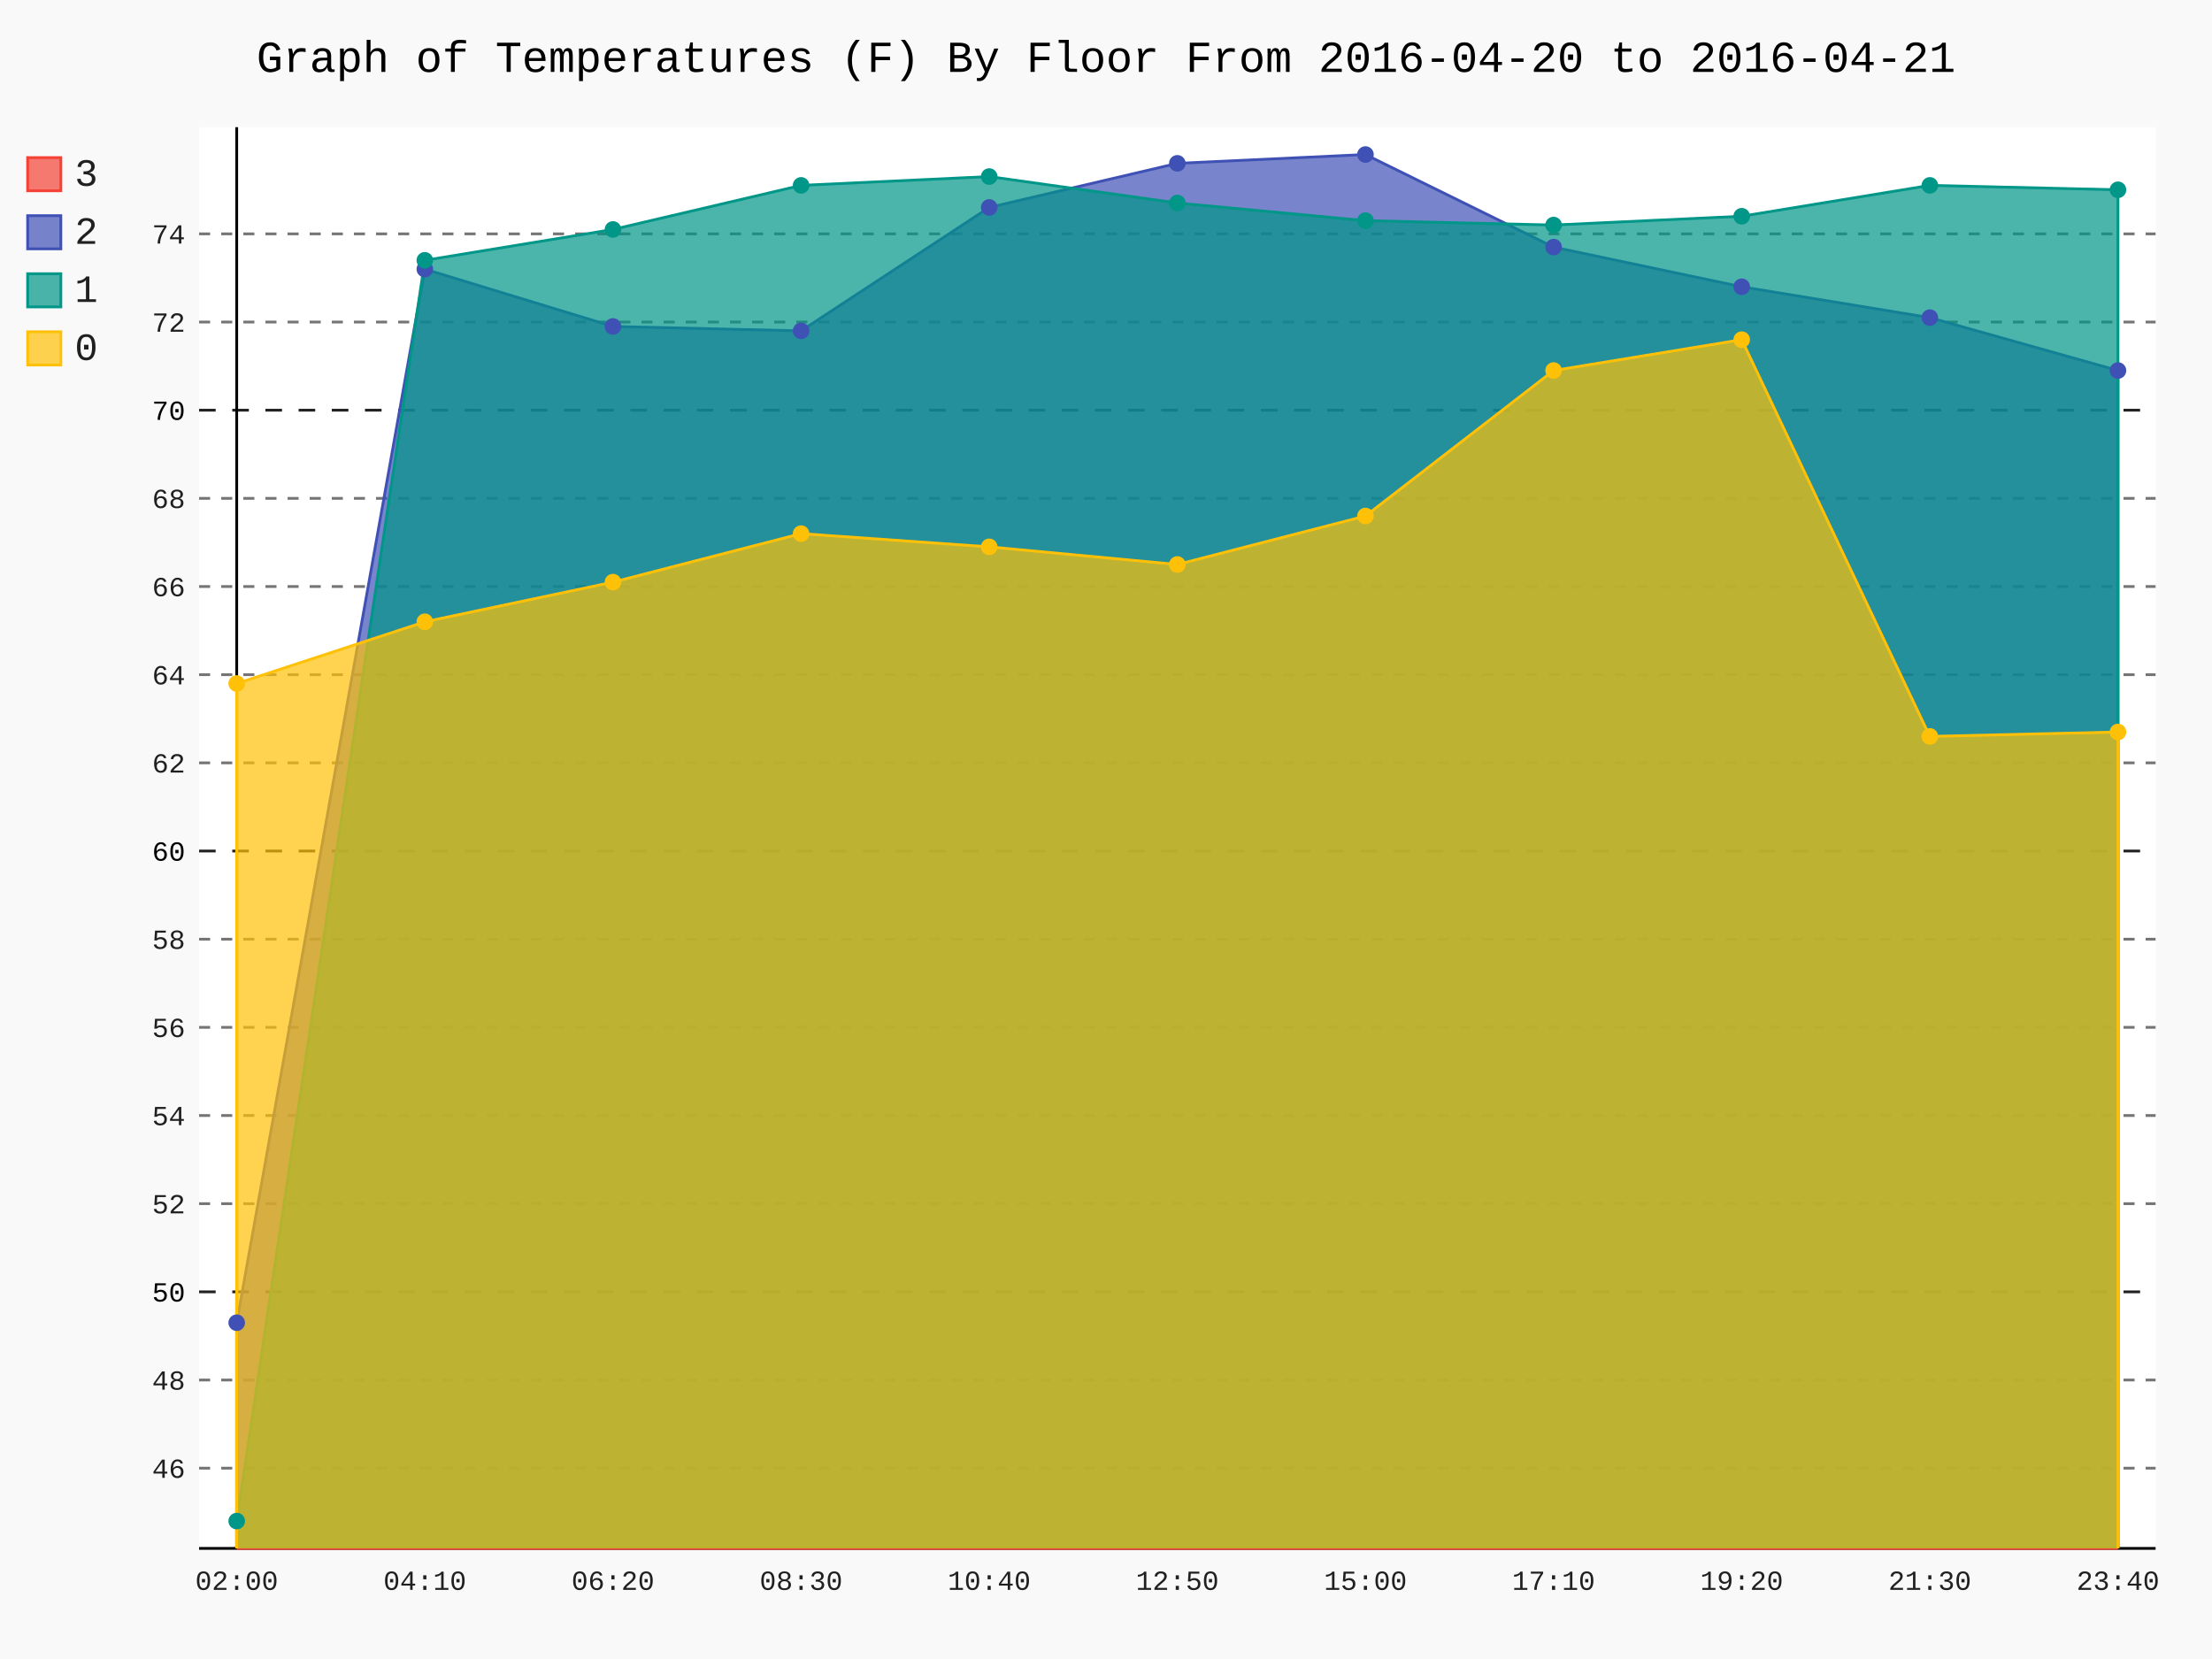
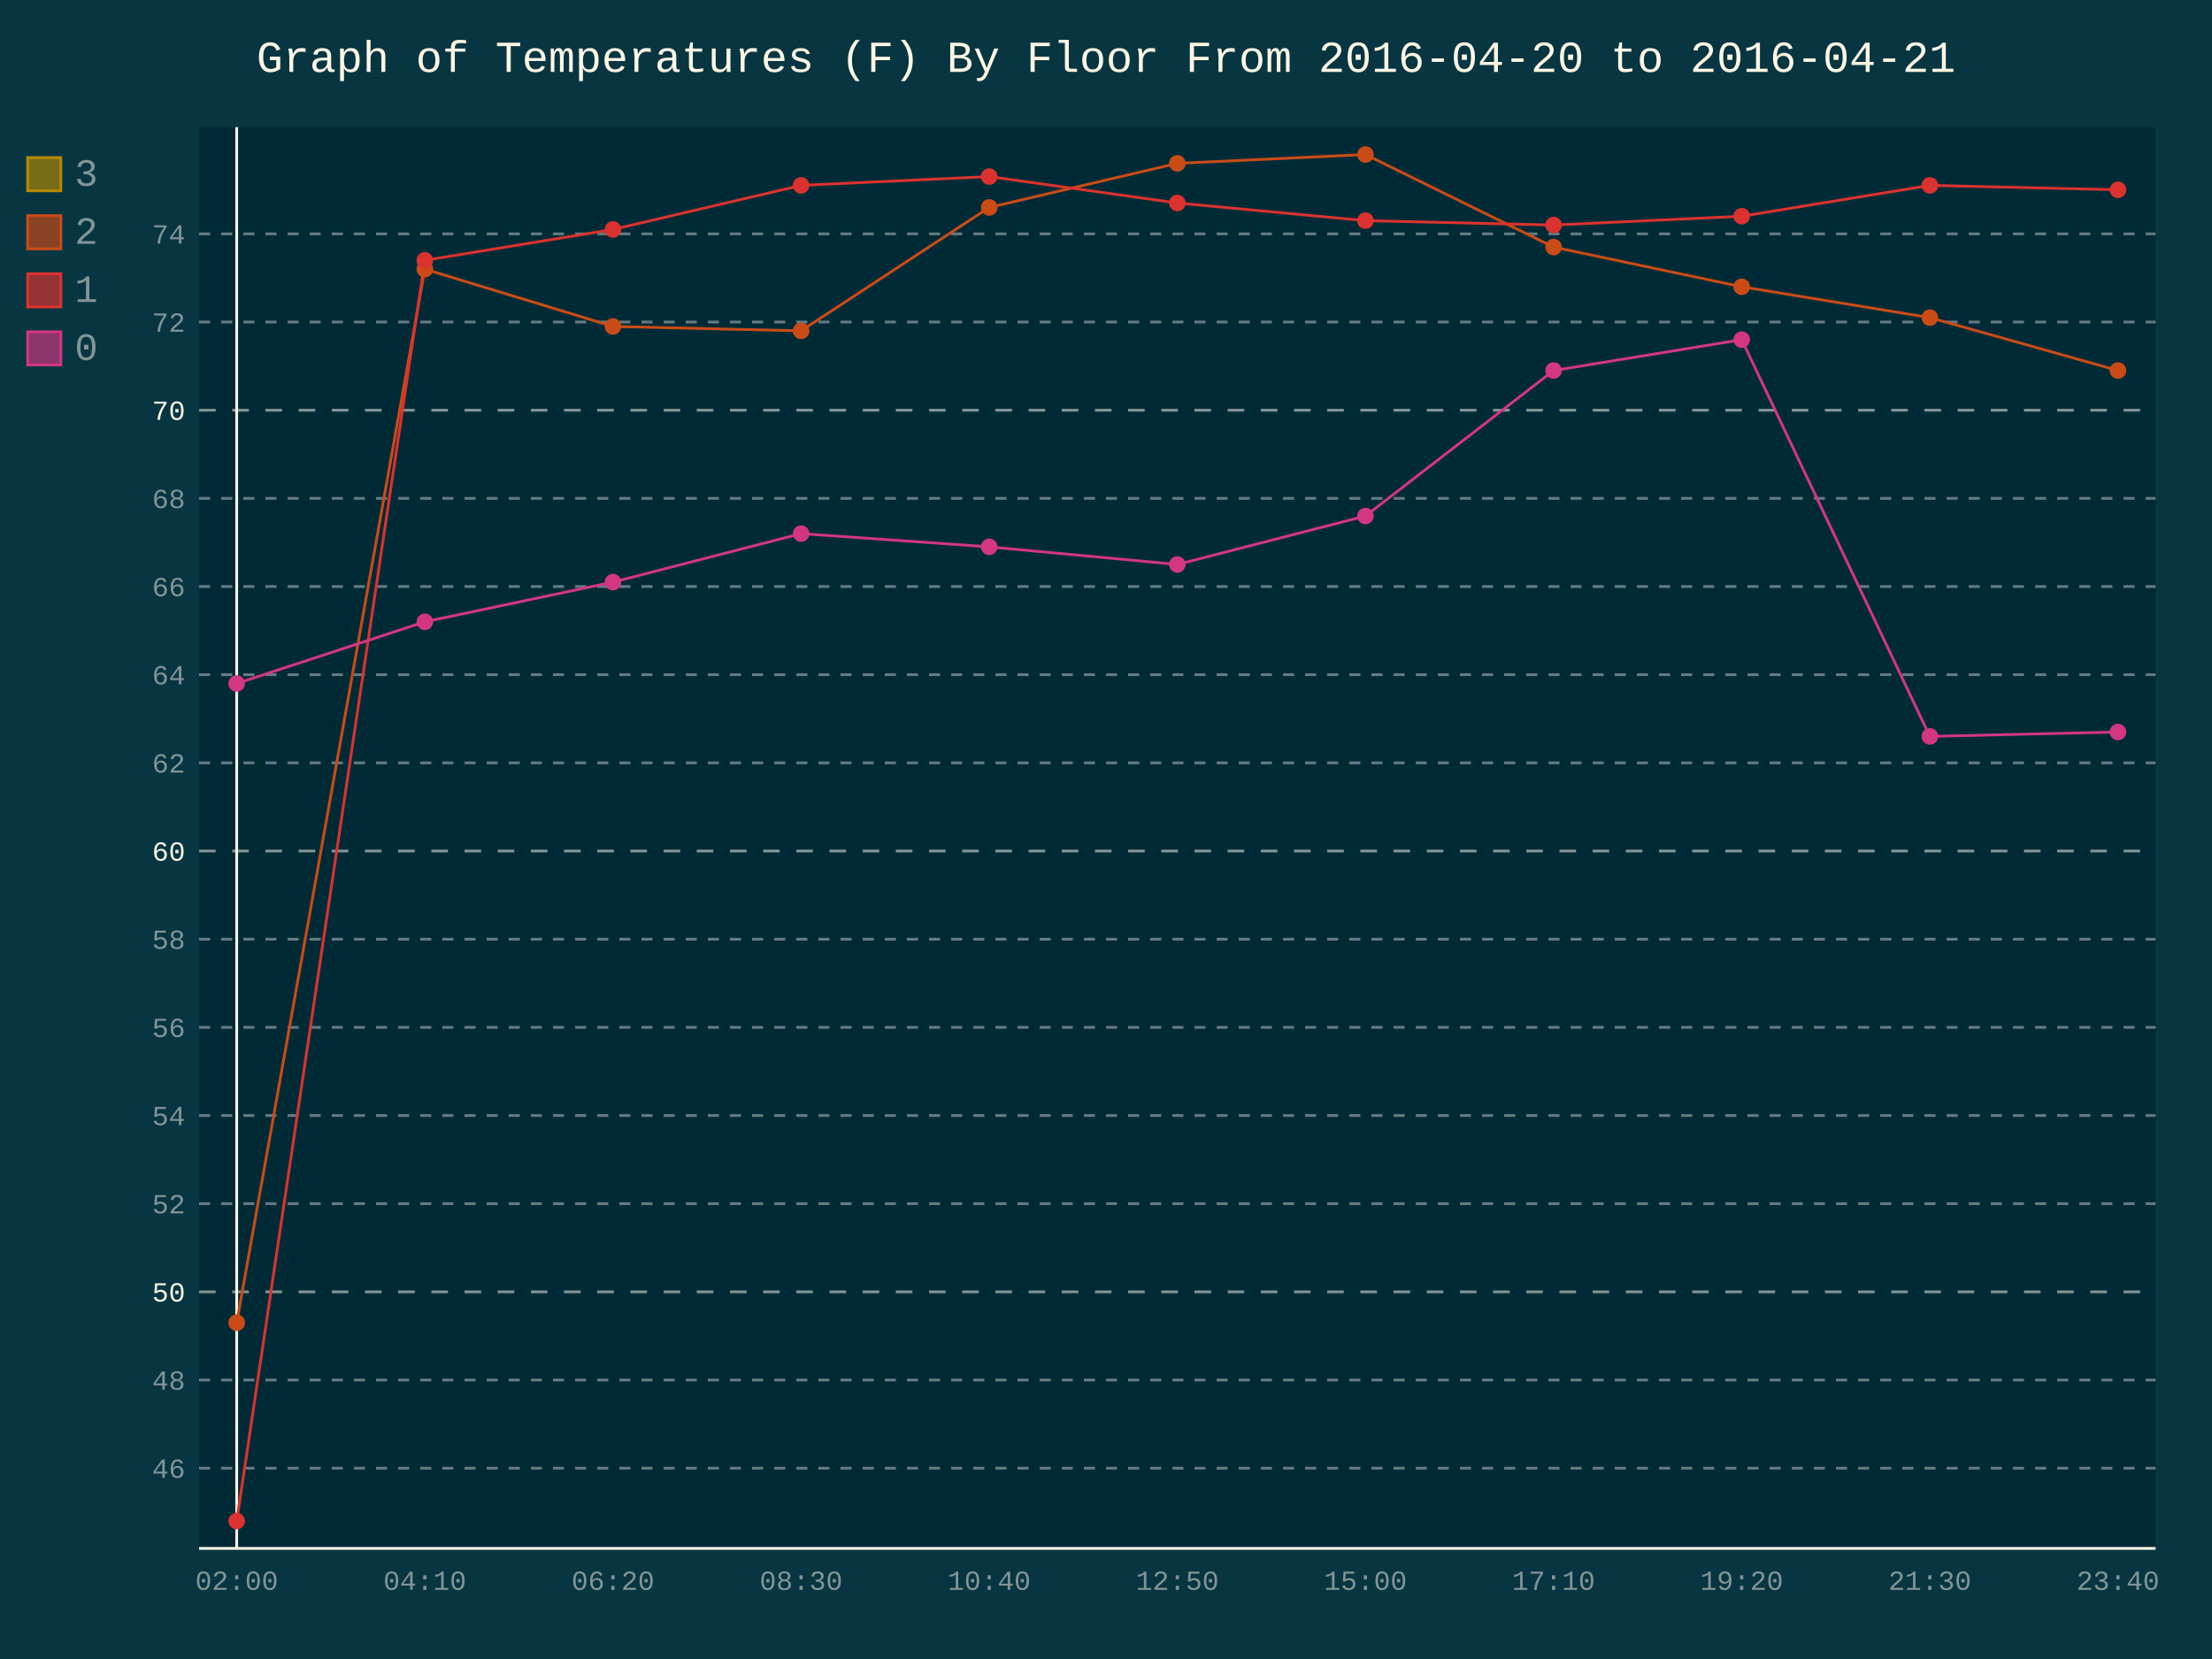
- <svg xmlns="http://www.w3.org/2000/svg" class="pygal-chart" id="chart-e9f2ebd6-afc8-46b4-9c80-ef19815f8f9e" viewBox="0 0 800 600">
+ <svg xmlns="http://www.w3.org/2000/svg" class="pygal-chart" id="chart-889bceb2-72f3-4ba5-b967-78d4cbb0e58e" viewBox="0 0 800 600">
  <defs>
-     <style type="text/css">#chart-e9f2ebd6-afc8-46b4-9c80-ef19815f8f9e{-webkit-user-select:none;-webkit-font-smoothing:antialiased;font-family:Consolas,"Liberation Mono",Menlo,Courier,monospace}#chart-e9f2ebd6-afc8-46b4-9c80-ef19815f8f9e .title{font-family:Consolas,"Liberation Mono",Menlo,Courier,monospace;font-size:16px}#chart-e9f2ebd6-afc8-46b4-9c80-ef19815f8f9e .legends .legend text{font-family:Consolas,"Liberation Mono",Menlo,Courier,monospace;font-size:14px}#chart-e9f2ebd6-afc8-46b4-9c80-ef19815f8f9e .axis text{font-family:Consolas,"Liberation Mono",Menlo,Courier,monospace;font-size:10px}#chart-e9f2ebd6-afc8-46b4-9c80-ef19815f8f9e .axis text.major{font-family:Consolas,"Liberation Mono",Menlo,Courier,monospace;font-size:10px}#chart-e9f2ebd6-afc8-46b4-9c80-ef19815f8f9e .text-overlay text.value{font-family:Consolas,"Liberation Mono",Menlo,Courier,monospace;font-size:16px}#chart-e9f2ebd6-afc8-46b4-9c80-ef19815f8f9e .text-overlay text.label{font-family:Consolas,"Liberation Mono",Menlo,Courier,monospace;font-size:10px}#chart-e9f2ebd6-afc8-46b4-9c80-ef19815f8f9e .tooltip{font-family:Consolas,"Liberation Mono",Menlo,Courier,monospace;font-size:14px}#chart-e9f2ebd6-afc8-46b4-9c80-ef19815f8f9e text.no_data{font-family:Consolas,"Liberation Mono",Menlo,Courier,monospace;font-size:64px}
- #chart-e9f2ebd6-afc8-46b4-9c80-ef19815f8f9e{background-color:rgba(249,249,249,1)}#chart-e9f2ebd6-afc8-46b4-9c80-ef19815f8f9e path,#chart-e9f2ebd6-afc8-46b4-9c80-ef19815f8f9e line,#chart-e9f2ebd6-afc8-46b4-9c80-ef19815f8f9e rect,#chart-e9f2ebd6-afc8-46b4-9c80-ef19815f8f9e circle{-webkit-transition:150ms;-moz-transition:150ms;transition:150ms}#chart-e9f2ebd6-afc8-46b4-9c80-ef19815f8f9e .graph &gt; .background{fill:rgba(249,249,249,1)}#chart-e9f2ebd6-afc8-46b4-9c80-ef19815f8f9e .plot &gt; .background{fill:rgba(255,255,255,1)}#chart-e9f2ebd6-afc8-46b4-9c80-ef19815f8f9e .graph{fill:rgba(0,0,0,.87)}#chart-e9f2ebd6-afc8-46b4-9c80-ef19815f8f9e text.no_data{fill:rgba(0,0,0,1)}#chart-e9f2ebd6-afc8-46b4-9c80-ef19815f8f9e .title{fill:rgba(0,0,0,1)}#chart-e9f2ebd6-afc8-46b4-9c80-ef19815f8f9e .legends .legend text{fill:rgba(0,0,0,.87)}#chart-e9f2ebd6-afc8-46b4-9c80-ef19815f8f9e .legends .legend:hover text{fill:rgba(0,0,0,1)}#chart-e9f2ebd6-afc8-46b4-9c80-ef19815f8f9e .axis .line{stroke:rgba(0,0,0,1)}#chart-e9f2ebd6-afc8-46b4-9c80-ef19815f8f9e .axis .guide.line{stroke:rgba(0,0,0,.54)}#chart-e9f2ebd6-afc8-46b4-9c80-ef19815f8f9e .axis .major.line{stroke:rgba(0,0,0,.87)}#chart-e9f2ebd6-afc8-46b4-9c80-ef19815f8f9e .axis text.major{fill:rgba(0,0,0,1)}#chart-e9f2ebd6-afc8-46b4-9c80-ef19815f8f9e .axis.y .guides:hover .guide.line,#chart-e9f2ebd6-afc8-46b4-9c80-ef19815f8f9e .line-graph .axis.x .guides:hover .guide.line,#chart-e9f2ebd6-afc8-46b4-9c80-ef19815f8f9e .stackedline-graph .axis.x .guides:hover .guide.line,#chart-e9f2ebd6-afc8-46b4-9c80-ef19815f8f9e .xy-graph .axis.x .guides:hover .guide.line{stroke:rgba(0,0,0,1)}#chart-e9f2ebd6-afc8-46b4-9c80-ef19815f8f9e .axis .guides:hover text{fill:rgba(0,0,0,1)}#chart-e9f2ebd6-afc8-46b4-9c80-ef19815f8f9e .reactive{fill-opacity:.7}#chart-e9f2ebd6-afc8-46b4-9c80-ef19815f8f9e .ci{stroke:rgba(0,0,0,.87)}#chart-e9f2ebd6-afc8-46b4-9c80-ef19815f8f9e .reactive.active,#chart-e9f2ebd6-afc8-46b4-9c80-ef19815f8f9e .active .reactive{fill-opacity:.8;stroke-width:4}#chart-e9f2ebd6-afc8-46b4-9c80-ef19815f8f9e .ci .reactive.active{stroke-width:1.5}#chart-e9f2ebd6-afc8-46b4-9c80-ef19815f8f9e .series text{fill:rgba(0,0,0,1)}#chart-e9f2ebd6-afc8-46b4-9c80-ef19815f8f9e .tooltip rect{fill:rgba(255,255,255,1);stroke:rgba(0,0,0,1);-webkit-transition:opacity 150ms;-moz-transition:opacity 150ms;transition:opacity 150ms}#chart-e9f2ebd6-afc8-46b4-9c80-ef19815f8f9e .tooltip .label{fill:rgba(0,0,0,.87)}#chart-e9f2ebd6-afc8-46b4-9c80-ef19815f8f9e .tooltip .label{fill:rgba(0,0,0,.87)}#chart-e9f2ebd6-afc8-46b4-9c80-ef19815f8f9e .tooltip .legend{font-size:.8em;fill:rgba(0,0,0,.54)}#chart-e9f2ebd6-afc8-46b4-9c80-ef19815f8f9e .tooltip .x_label{font-size:.6em;fill:rgba(0,0,0,1)}#chart-e9f2ebd6-afc8-46b4-9c80-ef19815f8f9e .tooltip .xlink{font-size:.5em;text-decoration:underline}#chart-e9f2ebd6-afc8-46b4-9c80-ef19815f8f9e .tooltip .value{font-size:1.5em}#chart-e9f2ebd6-afc8-46b4-9c80-ef19815f8f9e .bound{font-size:.5em}#chart-e9f2ebd6-afc8-46b4-9c80-ef19815f8f9e .max-value{font-size:.75em;fill:rgba(0,0,0,.54)}#chart-e9f2ebd6-afc8-46b4-9c80-ef19815f8f9e .map-element{fill:rgba(255,255,255,1);stroke:rgba(0,0,0,.54) !important}#chart-e9f2ebd6-afc8-46b4-9c80-ef19815f8f9e .map-element .reactive{fill-opacity:inherit}#chart-e9f2ebd6-afc8-46b4-9c80-ef19815f8f9e .color-0,#chart-e9f2ebd6-afc8-46b4-9c80-ef19815f8f9e .color-0 a:visited{stroke:#F44336;fill:#F44336}#chart-e9f2ebd6-afc8-46b4-9c80-ef19815f8f9e .color-1,#chart-e9f2ebd6-afc8-46b4-9c80-ef19815f8f9e .color-1 a:visited{stroke:#3F51B5;fill:#3F51B5}#chart-e9f2ebd6-afc8-46b4-9c80-ef19815f8f9e .color-2,#chart-e9f2ebd6-afc8-46b4-9c80-ef19815f8f9e .color-2 a:visited{stroke:#009688;fill:#009688}#chart-e9f2ebd6-afc8-46b4-9c80-ef19815f8f9e .color-3,#chart-e9f2ebd6-afc8-46b4-9c80-ef19815f8f9e .color-3 a:visited{stroke:#FFC107;fill:#FFC107}#chart-e9f2ebd6-afc8-46b4-9c80-ef19815f8f9e .text-overlay .color-0 text{fill:black}#chart-e9f2ebd6-afc8-46b4-9c80-ef19815f8f9e .text-overlay .color-1 text{fill:black}#chart-e9f2ebd6-afc8-46b4-9c80-ef19815f8f9e .text-overlay .color-2 text{fill:black}#chart-e9f2ebd6-afc8-46b4-9c80-ef19815f8f9e .text-overlay .color-3 text{fill:black}
- #chart-e9f2ebd6-afc8-46b4-9c80-ef19815f8f9e text.no_data{text-anchor:middle}#chart-e9f2ebd6-afc8-46b4-9c80-ef19815f8f9e .guide.line{fill:none}#chart-e9f2ebd6-afc8-46b4-9c80-ef19815f8f9e .centered{text-anchor:middle}#chart-e9f2ebd6-afc8-46b4-9c80-ef19815f8f9e .title{text-anchor:middle}#chart-e9f2ebd6-afc8-46b4-9c80-ef19815f8f9e .legends .legend text{fill-opacity:1}#chart-e9f2ebd6-afc8-46b4-9c80-ef19815f8f9e .axis.x text{text-anchor:middle}#chart-e9f2ebd6-afc8-46b4-9c80-ef19815f8f9e .axis.x:not(.web) text[transform]{text-anchor:start}#chart-e9f2ebd6-afc8-46b4-9c80-ef19815f8f9e .axis.x:not(.web) text[transform].backwards{text-anchor:end}#chart-e9f2ebd6-afc8-46b4-9c80-ef19815f8f9e .axis.y text{text-anchor:end}#chart-e9f2ebd6-afc8-46b4-9c80-ef19815f8f9e .axis.y text[transform].backwards{text-anchor:start}#chart-e9f2ebd6-afc8-46b4-9c80-ef19815f8f9e .axis.y2 text{text-anchor:start}#chart-e9f2ebd6-afc8-46b4-9c80-ef19815f8f9e .axis.y2 text[transform].backwards{text-anchor:end}#chart-e9f2ebd6-afc8-46b4-9c80-ef19815f8f9e .axis .guide.line{stroke-dasharray:4,4}#chart-e9f2ebd6-afc8-46b4-9c80-ef19815f8f9e .axis .major.guide.line{stroke-dasharray:6,6}#chart-e9f2ebd6-afc8-46b4-9c80-ef19815f8f9e .horizontal .axis.y .guide.line,#chart-e9f2ebd6-afc8-46b4-9c80-ef19815f8f9e .horizontal .axis.y2 .guide.line,#chart-e9f2ebd6-afc8-46b4-9c80-ef19815f8f9e .vertical .axis.x .guide.line{opacity:0}#chart-e9f2ebd6-afc8-46b4-9c80-ef19815f8f9e .horizontal .axis.always_show .guide.line,#chart-e9f2ebd6-afc8-46b4-9c80-ef19815f8f9e .vertical .axis.always_show .guide.line{opacity:1 !important}#chart-e9f2ebd6-afc8-46b4-9c80-ef19815f8f9e .axis.y .guides:hover .guide.line,#chart-e9f2ebd6-afc8-46b4-9c80-ef19815f8f9e .axis.y2 .guides:hover .guide.line,#chart-e9f2ebd6-afc8-46b4-9c80-ef19815f8f9e .axis.x .guides:hover .guide.line{opacity:1}#chart-e9f2ebd6-afc8-46b4-9c80-ef19815f8f9e .axis .guides:hover text{opacity:1}#chart-e9f2ebd6-afc8-46b4-9c80-ef19815f8f9e .nofill{fill:none}#chart-e9f2ebd6-afc8-46b4-9c80-ef19815f8f9e .subtle-fill{fill-opacity:.2}#chart-e9f2ebd6-afc8-46b4-9c80-ef19815f8f9e .dot{stroke-width:1px;fill-opacity:1}#chart-e9f2ebd6-afc8-46b4-9c80-ef19815f8f9e .dot.active{stroke-width:5px}#chart-e9f2ebd6-afc8-46b4-9c80-ef19815f8f9e .dot.negative{fill:transparent}#chart-e9f2ebd6-afc8-46b4-9c80-ef19815f8f9e text,#chart-e9f2ebd6-afc8-46b4-9c80-ef19815f8f9e tspan{stroke:none !important}#chart-e9f2ebd6-afc8-46b4-9c80-ef19815f8f9e .series text.active{opacity:1}#chart-e9f2ebd6-afc8-46b4-9c80-ef19815f8f9e .tooltip rect{fill-opacity:.95;stroke-width:.5}#chart-e9f2ebd6-afc8-46b4-9c80-ef19815f8f9e .tooltip text{fill-opacity:1}#chart-e9f2ebd6-afc8-46b4-9c80-ef19815f8f9e .showable{visibility:hidden}#chart-e9f2ebd6-afc8-46b4-9c80-ef19815f8f9e .showable.shown{visibility:visible}#chart-e9f2ebd6-afc8-46b4-9c80-ef19815f8f9e .gauge-background{fill:rgba(229,229,229,1);stroke:none}#chart-e9f2ebd6-afc8-46b4-9c80-ef19815f8f9e .bg-lines{stroke:rgba(249,249,249,1);stroke-width:2px}</style>
+     <style type="text/css">#chart-889bceb2-72f3-4ba5-b967-78d4cbb0e58e{-webkit-user-select:none;-webkit-font-smoothing:antialiased;font-family:Consolas,"Liberation Mono",Menlo,Courier,monospace}#chart-889bceb2-72f3-4ba5-b967-78d4cbb0e58e .title{font-family:Consolas,"Liberation Mono",Menlo,Courier,monospace;font-size:16px}#chart-889bceb2-72f3-4ba5-b967-78d4cbb0e58e .legends .legend text{font-family:Consolas,"Liberation Mono",Menlo,Courier,monospace;font-size:14px}#chart-889bceb2-72f3-4ba5-b967-78d4cbb0e58e .axis text{font-family:Consolas,"Liberation Mono",Menlo,Courier,monospace;font-size:10px}#chart-889bceb2-72f3-4ba5-b967-78d4cbb0e58e .axis text.major{font-family:Consolas,"Liberation Mono",Menlo,Courier,monospace;font-size:10px}#chart-889bceb2-72f3-4ba5-b967-78d4cbb0e58e .text-overlay text.value{font-family:Consolas,"Liberation Mono",Menlo,Courier,monospace;font-size:16px}#chart-889bceb2-72f3-4ba5-b967-78d4cbb0e58e .text-overlay text.label{font-family:Consolas,"Liberation Mono",Menlo,Courier,monospace;font-size:10px}#chart-889bceb2-72f3-4ba5-b967-78d4cbb0e58e .tooltip{font-family:Consolas,"Liberation Mono",Menlo,Courier,monospace;font-size:14px}#chart-889bceb2-72f3-4ba5-b967-78d4cbb0e58e text.no_data{font-family:Consolas,"Liberation Mono",Menlo,Courier,monospace;font-size:64px}
+ #chart-889bceb2-72f3-4ba5-b967-78d4cbb0e58e{background-color:#073642}#chart-889bceb2-72f3-4ba5-b967-78d4cbb0e58e path,#chart-889bceb2-72f3-4ba5-b967-78d4cbb0e58e line,#chart-889bceb2-72f3-4ba5-b967-78d4cbb0e58e rect,#chart-889bceb2-72f3-4ba5-b967-78d4cbb0e58e circle{-webkit-transition:500ms ease-in;-moz-transition:500ms ease-in;transition:500ms ease-in}#chart-889bceb2-72f3-4ba5-b967-78d4cbb0e58e .graph &gt; .background{fill:#073642}#chart-889bceb2-72f3-4ba5-b967-78d4cbb0e58e .plot &gt; .background{fill:#002b36}#chart-889bceb2-72f3-4ba5-b967-78d4cbb0e58e .graph{fill:#839496}#chart-889bceb2-72f3-4ba5-b967-78d4cbb0e58e text.no_data{fill:#fdf6e3}#chart-889bceb2-72f3-4ba5-b967-78d4cbb0e58e .title{fill:#fdf6e3}#chart-889bceb2-72f3-4ba5-b967-78d4cbb0e58e .legends .legend text{fill:#839496}#chart-889bceb2-72f3-4ba5-b967-78d4cbb0e58e .legends .legend:hover text{fill:#fdf6e3}#chart-889bceb2-72f3-4ba5-b967-78d4cbb0e58e .axis .line{stroke:#fdf6e3}#chart-889bceb2-72f3-4ba5-b967-78d4cbb0e58e .axis .guide.line{stroke:#657b83}#chart-889bceb2-72f3-4ba5-b967-78d4cbb0e58e .axis .major.line{stroke:#839496}#chart-889bceb2-72f3-4ba5-b967-78d4cbb0e58e .axis text.major{fill:#fdf6e3}#chart-889bceb2-72f3-4ba5-b967-78d4cbb0e58e .axis.y .guides:hover .guide.line,#chart-889bceb2-72f3-4ba5-b967-78d4cbb0e58e .line-graph .axis.x .guides:hover .guide.line,#chart-889bceb2-72f3-4ba5-b967-78d4cbb0e58e .stackedline-graph .axis.x .guides:hover .guide.line,#chart-889bceb2-72f3-4ba5-b967-78d4cbb0e58e .xy-graph .axis.x .guides:hover .guide.line{stroke:#fdf6e3}#chart-889bceb2-72f3-4ba5-b967-78d4cbb0e58e .axis .guides:hover text{fill:#fdf6e3}#chart-889bceb2-72f3-4ba5-b967-78d4cbb0e58e .reactive{fill-opacity:.66}#chart-889bceb2-72f3-4ba5-b967-78d4cbb0e58e .ci{stroke:#839496}#chart-889bceb2-72f3-4ba5-b967-78d4cbb0e58e .reactive.active,#chart-889bceb2-72f3-4ba5-b967-78d4cbb0e58e .active .reactive{fill-opacity:.9;stroke-width:4}#chart-889bceb2-72f3-4ba5-b967-78d4cbb0e58e .ci .reactive.active{stroke-width:1.5}#chart-889bceb2-72f3-4ba5-b967-78d4cbb0e58e .series text{fill:#fdf6e3}#chart-889bceb2-72f3-4ba5-b967-78d4cbb0e58e .tooltip rect{fill:#002b36;stroke:#fdf6e3;-webkit-transition:opacity 500ms ease-in;-moz-transition:opacity 500ms ease-in;transition:opacity 500ms ease-in}#chart-889bceb2-72f3-4ba5-b967-78d4cbb0e58e .tooltip .label{fill:#839496}#chart-889bceb2-72f3-4ba5-b967-78d4cbb0e58e .tooltip .label{fill:#839496}#chart-889bceb2-72f3-4ba5-b967-78d4cbb0e58e .tooltip .legend{font-size:.8em;fill:#657b83}#chart-889bceb2-72f3-4ba5-b967-78d4cbb0e58e .tooltip .x_label{font-size:.6em;fill:#fdf6e3}#chart-889bceb2-72f3-4ba5-b967-78d4cbb0e58e .tooltip .xlink{font-size:.5em;text-decoration:underline}#chart-889bceb2-72f3-4ba5-b967-78d4cbb0e58e .tooltip .value{font-size:1.5em}#chart-889bceb2-72f3-4ba5-b967-78d4cbb0e58e .bound{font-size:.5em}#chart-889bceb2-72f3-4ba5-b967-78d4cbb0e58e .max-value{font-size:.75em;fill:#657b83}#chart-889bceb2-72f3-4ba5-b967-78d4cbb0e58e .map-element{fill:#002b36;stroke:#657b83 !important}#chart-889bceb2-72f3-4ba5-b967-78d4cbb0e58e .map-element .reactive{fill-opacity:inherit}#chart-889bceb2-72f3-4ba5-b967-78d4cbb0e58e .color-0,#chart-889bceb2-72f3-4ba5-b967-78d4cbb0e58e .color-0 a:visited{stroke:#b58900;fill:#b58900}#chart-889bceb2-72f3-4ba5-b967-78d4cbb0e58e .color-1,#chart-889bceb2-72f3-4ba5-b967-78d4cbb0e58e .color-1 a:visited{stroke:#cb4b16;fill:#cb4b16}#chart-889bceb2-72f3-4ba5-b967-78d4cbb0e58e .color-2,#chart-889bceb2-72f3-4ba5-b967-78d4cbb0e58e .color-2 a:visited{stroke:#dc322f;fill:#dc322f}#chart-889bceb2-72f3-4ba5-b967-78d4cbb0e58e .color-3,#chart-889bceb2-72f3-4ba5-b967-78d4cbb0e58e .color-3 a:visited{stroke:#d33682;fill:#d33682}#chart-889bceb2-72f3-4ba5-b967-78d4cbb0e58e .text-overlay .color-0 text{fill:black}#chart-889bceb2-72f3-4ba5-b967-78d4cbb0e58e .text-overlay .color-1 text{fill:black}#chart-889bceb2-72f3-4ba5-b967-78d4cbb0e58e .text-overlay .color-2 text{fill:black}#chart-889bceb2-72f3-4ba5-b967-78d4cbb0e58e .text-overlay .color-3 text{fill:black}
+ #chart-889bceb2-72f3-4ba5-b967-78d4cbb0e58e text.no_data{text-anchor:middle}#chart-889bceb2-72f3-4ba5-b967-78d4cbb0e58e .guide.line{fill:none}#chart-889bceb2-72f3-4ba5-b967-78d4cbb0e58e .centered{text-anchor:middle}#chart-889bceb2-72f3-4ba5-b967-78d4cbb0e58e .title{text-anchor:middle}#chart-889bceb2-72f3-4ba5-b967-78d4cbb0e58e .legends .legend text{fill-opacity:1}#chart-889bceb2-72f3-4ba5-b967-78d4cbb0e58e .axis.x text{text-anchor:middle}#chart-889bceb2-72f3-4ba5-b967-78d4cbb0e58e .axis.x:not(.web) text[transform]{text-anchor:start}#chart-889bceb2-72f3-4ba5-b967-78d4cbb0e58e .axis.x:not(.web) text[transform].backwards{text-anchor:end}#chart-889bceb2-72f3-4ba5-b967-78d4cbb0e58e .axis.y text{text-anchor:end}#chart-889bceb2-72f3-4ba5-b967-78d4cbb0e58e .axis.y text[transform].backwards{text-anchor:start}#chart-889bceb2-72f3-4ba5-b967-78d4cbb0e58e .axis.y2 text{text-anchor:start}#chart-889bceb2-72f3-4ba5-b967-78d4cbb0e58e .axis.y2 text[transform].backwards{text-anchor:end}#chart-889bceb2-72f3-4ba5-b967-78d4cbb0e58e .axis .guide.line{stroke-dasharray:4,4}#chart-889bceb2-72f3-4ba5-b967-78d4cbb0e58e .axis .major.guide.line{stroke-dasharray:6,6}#chart-889bceb2-72f3-4ba5-b967-78d4cbb0e58e .horizontal .axis.y .guide.line,#chart-889bceb2-72f3-4ba5-b967-78d4cbb0e58e .horizontal .axis.y2 .guide.line,#chart-889bceb2-72f3-4ba5-b967-78d4cbb0e58e .vertical .axis.x .guide.line{opacity:0}#chart-889bceb2-72f3-4ba5-b967-78d4cbb0e58e .horizontal .axis.always_show .guide.line,#chart-889bceb2-72f3-4ba5-b967-78d4cbb0e58e .vertical .axis.always_show .guide.line{opacity:1 !important}#chart-889bceb2-72f3-4ba5-b967-78d4cbb0e58e .axis.y .guides:hover .guide.line,#chart-889bceb2-72f3-4ba5-b967-78d4cbb0e58e .axis.y2 .guides:hover .guide.line,#chart-889bceb2-72f3-4ba5-b967-78d4cbb0e58e .axis.x .guides:hover .guide.line{opacity:1}#chart-889bceb2-72f3-4ba5-b967-78d4cbb0e58e .axis .guides:hover text{opacity:1}#chart-889bceb2-72f3-4ba5-b967-78d4cbb0e58e .nofill{fill:none}#chart-889bceb2-72f3-4ba5-b967-78d4cbb0e58e .subtle-fill{fill-opacity:.2}#chart-889bceb2-72f3-4ba5-b967-78d4cbb0e58e .dot{stroke-width:1px;fill-opacity:1}#chart-889bceb2-72f3-4ba5-b967-78d4cbb0e58e .dot.active{stroke-width:5px}#chart-889bceb2-72f3-4ba5-b967-78d4cbb0e58e .dot.negative{fill:transparent}#chart-889bceb2-72f3-4ba5-b967-78d4cbb0e58e text,#chart-889bceb2-72f3-4ba5-b967-78d4cbb0e58e tspan{stroke:none !important}#chart-889bceb2-72f3-4ba5-b967-78d4cbb0e58e .series text.active{opacity:1}#chart-889bceb2-72f3-4ba5-b967-78d4cbb0e58e .tooltip rect{fill-opacity:.95;stroke-width:.5}#chart-889bceb2-72f3-4ba5-b967-78d4cbb0e58e .tooltip text{fill-opacity:1}#chart-889bceb2-72f3-4ba5-b967-78d4cbb0e58e .showable{visibility:hidden}#chart-889bceb2-72f3-4ba5-b967-78d4cbb0e58e .showable.shown{visibility:visible}#chart-889bceb2-72f3-4ba5-b967-78d4cbb0e58e .gauge-background{fill:rgba(229,229,229,1);stroke:none}#chart-889bceb2-72f3-4ba5-b967-78d4cbb0e58e .bg-lines{stroke:#073642;stroke-width:2px}</style>
  </defs>
  <g class="graph line-graph vertical">
    <rect class="background" height="600" width="800" x="0" y="0" />
    <g class="plot" transform="translate(72, 46)">
      <rect class="background" height="514" width="707.6" x="0" y="0" />
      <g class="axis y">
        <path class="line" d="M0 514 h707.6" />
        <g class="guides">
          <path class="guide line" d="M0 484.984 h707.6" />
          <text class="" x="-5" y="488.484">46</text>
        </g>
        <g class="guides">
          <path class="guide line" d="M0 453.098 h707.6" />
          <text class="" x="-5" y="456.598">48</text>
        </g>
        <g class="guides">
          <path class="major guide line" d="M0 421.212 h707.6" />
          <text class="major" x="-5" y="424.712">50</text>
        </g>
        <g class="guides">
          <path class="guide line" d="M0 389.326 h707.6" />
          <text class="" x="-5" y="392.826">52</text>
        </g>
        <g class="guides">
          <path class="guide line" d="M0 357.44 h707.6" />
          <text class="" x="-5" y="360.94">54</text>
        </g>
        <g class="guides">
          <path class="guide line" d="M0 325.555 h707.6" />
          <text class="" x="-5" y="329.055">56</text>
        </g>
        <g class="guides">
          <path class="guide line" d="M0 293.669 h707.6" />
          <text class="" x="-5" y="297.169">58</text>
        </g>
        <g class="guides">
          <path class="major guide line" d="M0 261.783 h707.6" />
          <text class="major" x="-5" y="265.283">60</text>
        </g>
        <g class="guides">
          <path class="guide line" d="M0 229.897 h707.6" />
          <text class="" x="-5" y="233.397">62</text>
        </g>
        <g class="guides">
          <path class="guide line" d="M0 198.011 h707.6" />
          <text class="" x="-5" y="201.511">64</text>
        </g>
        <g class="guides">
          <path class="guide line" d="M0 166.125 h707.6" />
          <text class="" x="-5" y="169.625">66</text>
        </g>
        <g class="guides">
          <path class="guide line" d="M0 134.239 h707.6" />
          <text class="" x="-5" y="137.739">68</text>
        </g>
        <g class="guides">
          <path class="major guide line" d="M0 102.354 h707.6" />
          <text class="major" x="-5" y="105.854">70</text>
        </g>
        <g class="guides">
          <path class="guide line" d="M0 70.468 h707.6" />
          <text class="" x="-5" y="73.968">72</text>
        </g>
        <g class="guides">
          <path class="guide line" d="M0 38.582 h707.6" />
          <text class="" x="-5" y="42.082">74</text>
        </g>
      </g>
      <g class="axis x">
        <g class="guides">
          <path class="line" d="M13.608 0 v514" />
          <text class="" x="13.608" y="529.0"> 02:00</text>
        </g>
        <g class="guides">
          <path class="guide line" d="M81.646 0 v514" />
          <text class="" x="81.646" y="529.0"> 04:10</text>
        </g>
        <g class="guides">
          <path class="guide line" d="M149.685 0 v514" />
          <text class="" x="149.685" y="529.0"> 06:20</text>
        </g>
        <g class="guides">
          <path class="guide line" d="M217.723 0 v514" />
          <text class="" x="217.723" y="529.0"> 08:30</text>
        </g>
        <g class="guides">
          <path class="guide line" d="M285.762 0 v514" />
          <text class="" x="285.762" y="529.0"> 10:40</text>
        </g>
        <g class="guides">
          <path class="guide line" d="M353.8 0 v514" />
          <text class="" x="353.8" y="529.0"> 12:50</text>
        </g>
        <g class="guides">
          <path class="guide line" d="M421.838 0 v514" />
          <text class="" x="421.838" y="529.0"> 15:00</text>
        </g>
        <g class="guides">
          <path class="guide line" d="M489.877 0 v514" />
          <text class="" x="489.877" y="529.0"> 17:10</text>
        </g>
        <g class="guides">
          <path class="guide line" d="M557.915 0 v514" />
          <text class="" x="557.915" y="529.0"> 19:20</text>
        </g>
        <g class="guides">
          <path class="guide line" d="M625.954 0 v514" />
          <text class="" x="625.954" y="529.0"> 21:30</text>
        </g>
        <g class="guides">
          <path class="guide line" d="M693.992 0 v514" />
          <text class="" x="693.992" y="529.0"> 23:40</text>
        </g>
      </g>
-       <g class="series serie-0 color-0">
-         <path class="line reactive" d="M13.608 514 L693.992 514" />
-       </g>
+       <g class="series serie-0 color-0" />
      <g class="series serie-1 color-1">
-         <path class="line reactive" d="M13.608 514 L13.608 432.372 81.646 51.336 149.685 72.062 217.723 73.656 285.762 29.016 353.8 13.073 421.838 9.885 489.877 43.365 557.915 57.713 625.954 68.873 693.992 88.005 693.992 514" />
+         <path class="line reactive nofill" d="M13.608 432.372 L81.646 51.336 149.685 72.062 217.723 73.656 285.762 29.016 353.8 13.073 421.838 9.885 489.877 43.365 557.915 57.713 625.954 68.873 693.992 88.005" />
      </g>
      <g class="series serie-2 color-2">
-         <path class="line reactive" d="M13.608 514 L13.608 504.115 81.646 48.148 149.685 36.988 217.723 21.045 285.762 17.856 353.8 27.422 421.838 33.799 489.877 35.393 557.915 32.205 625.954 21.045 693.992 22.639 693.992 514" />
+         <path class="line reactive nofill" d="M13.608 504.115 L81.646 48.148 149.685 36.988 217.723 21.045 285.762 17.856 353.8 27.422 421.838 33.799 489.877 35.393 557.915 32.205 625.954 21.045 693.992 22.639" />
      </g>
      <g class="series serie-3 color-3">
-         <path class="line reactive" d="M13.608 514 L13.608 201.2 81.646 178.88 149.685 164.531 217.723 146.994 285.762 151.777 353.8 158.154 421.838 140.617 489.877 88.005 557.915 76.845 625.954 220.331 693.992 218.737 693.992 514" />
+         <path class="line reactive nofill" d="M13.608 201.2 L81.646 178.88 149.685 164.531 217.723 146.994 285.762 151.777 353.8 158.154 421.838 140.617 489.877 88.005 557.915 76.845 625.954 220.331 693.992 218.737" />
      </g>
    </g>
    <g class="titles">
      <text class="title plot_title" x="400.0" y="26">Graph of Temperatures (F) By Floor From 2016-04-20 to 2016-04-21</text>
    </g>
    <g class="plot overlay" transform="translate(72, 46)">
      <g class="series serie-0 color-0" />
      <g class="series serie-1 color-1">
        <g class="dots">
          <circle class="dot reactive tooltip-trigger" cx="13.608" cy="432.372" r="2.5" />
        </g>
        <g class="dots">
          <circle class="dot reactive tooltip-trigger" cx="81.646" cy="51.336" r="2.5" />
        </g>
        <g class="dots">
          <circle class="dot reactive tooltip-trigger" cx="149.685" cy="72.062" r="2.5" />
        </g>
        <g class="dots">
          <circle class="dot reactive tooltip-trigger" cx="217.723" cy="73.656" r="2.5" />
        </g>
        <g class="dots">
          <circle class="dot reactive tooltip-trigger" cx="285.762" cy="29.016" r="2.5" />
        </g>
        <g class="dots">
          <circle class="dot reactive tooltip-trigger" cx="353.8" cy="13.073" r="2.5" />
        </g>
        <g class="dots">
          <circle class="dot reactive tooltip-trigger" cx="421.838" cy="9.885" r="2.5" />
        </g>
        <g class="dots">
          <circle class="dot reactive tooltip-trigger" cx="489.877" cy="43.365" r="2.5" />
        </g>
        <g class="dots">
          <circle class="dot reactive tooltip-trigger" cx="557.915" cy="57.713" r="2.5" />
        </g>
        <g class="dots">
          <circle class="dot reactive tooltip-trigger" cx="625.954" cy="68.873" r="2.5" />
        </g>
        <g class="dots">
          <circle class="dot reactive tooltip-trigger" cx="693.992" cy="88.005" r="2.5" />
        </g>
      </g>
      <g class="series serie-2 color-2">
        <g class="dots">
          <circle class="dot reactive tooltip-trigger" cx="13.608" cy="504.115" r="2.5" />
        </g>
        <g class="dots">
          <circle class="dot reactive tooltip-trigger" cx="81.646" cy="48.148" r="2.5" />
        </g>
        <g class="dots">
          <circle class="dot reactive tooltip-trigger" cx="149.685" cy="36.988" r="2.5" />
        </g>
        <g class="dots">
          <circle class="dot reactive tooltip-trigger" cx="217.723" cy="21.045" r="2.5" />
        </g>
        <g class="dots">
          <circle class="dot reactive tooltip-trigger" cx="285.762" cy="17.856" r="2.5" />
        </g>
        <g class="dots">
          <circle class="dot reactive tooltip-trigger" cx="353.8" cy="27.422" r="2.5" />
        </g>
        <g class="dots">
          <circle class="dot reactive tooltip-trigger" cx="421.838" cy="33.799" r="2.5" />
        </g>
        <g class="dots">
          <circle class="dot reactive tooltip-trigger" cx="489.877" cy="35.393" r="2.5" />
        </g>
        <g class="dots">
          <circle class="dot reactive tooltip-trigger" cx="557.915" cy="32.205" r="2.5" />
        </g>
        <g class="dots">
          <circle class="dot reactive tooltip-trigger" cx="625.954" cy="21.045" r="2.5" />
        </g>
        <g class="dots">
          <circle class="dot reactive tooltip-trigger" cx="693.992" cy="22.639" r="2.5" />
        </g>
      </g>
      <g class="series serie-3 color-3">
        <g class="dots">
          <circle class="dot reactive tooltip-trigger" cx="13.608" cy="201.2" r="2.5" />
        </g>
        <g class="dots">
          <circle class="dot reactive tooltip-trigger" cx="81.646" cy="178.88" r="2.5" />
        </g>
        <g class="dots">
          <circle class="dot reactive tooltip-trigger" cx="149.685" cy="164.531" r="2.5" />
        </g>
        <g class="dots">
          <circle class="dot reactive tooltip-trigger" cx="217.723" cy="146.994" r="2.5" />
        </g>
        <g class="dots">
          <circle class="dot reactive tooltip-trigger" cx="285.762" cy="151.777" r="2.5" />
        </g>
        <g class="dots">
          <circle class="dot reactive tooltip-trigger" cx="353.8" cy="158.154" r="2.5" />
        </g>
        <g class="dots">
          <circle class="dot reactive tooltip-trigger" cx="421.838" cy="140.617" r="2.5" />
        </g>
        <g class="dots">
          <circle class="dot reactive tooltip-trigger" cx="489.877" cy="88.005" r="2.5" />
        </g>
        <g class="dots">
          <circle class="dot reactive tooltip-trigger" cx="557.915" cy="76.845" r="2.5" />
        </g>
        <g class="dots">
          <circle class="dot reactive tooltip-trigger" cx="625.954" cy="220.331" r="2.5" />
        </g>
        <g class="dots">
          <circle class="dot reactive tooltip-trigger" cx="693.992" cy="218.737" r="2.5" />
        </g>
      </g>
    </g>
    <g class="plot text-overlay" transform="translate(72, 46)">
      <g class="series serie-0 color-0" />
      <g class="series serie-1 color-1" />
      <g class="series serie-2 color-2" />
      <g class="series serie-3 color-3" />
    </g>
    <g class="plot tooltip-overlay" transform="translate(72, 46)">
      <g class="tooltip" style="opacity: 0" transform="translate(0 0)">
        <rect class="tooltip-box" height="0" rx="0" ry="0" width="0" />
        <g class="text" />
      </g>
    </g>
    <g class="legends" transform="translate(10, 56)">
      <g class="legend reactive activate-serie" id="activate-serie-0">
        <rect class="color-0 reactive" height="12" width="12" x="0.0" y="1.0" />
        <text x="17.0" y="11.2">3</text>
      </g>
      <g class="legend reactive activate-serie" id="activate-serie-1">
        <rect class="color-1 reactive" height="12" width="12" x="0.0" y="22.0" />
        <text x="17.0" y="32.2">2</text>
      </g>
      <g class="legend reactive activate-serie" id="activate-serie-2">
        <rect class="color-2 reactive" height="12" width="12" x="0.0" y="43.0" />
        <text x="17.0" y="53.2">1</text>
      </g>
      <g class="legend reactive activate-serie" id="activate-serie-3">
        <rect class="color-3 reactive" height="12" width="12" x="0.0" y="64.0" />
        <text x="17.0" y="74.2">0</text>
      </g>
    </g>
    <g class="legends" transform="translate(790, 56)" />
  </g>
</svg>
